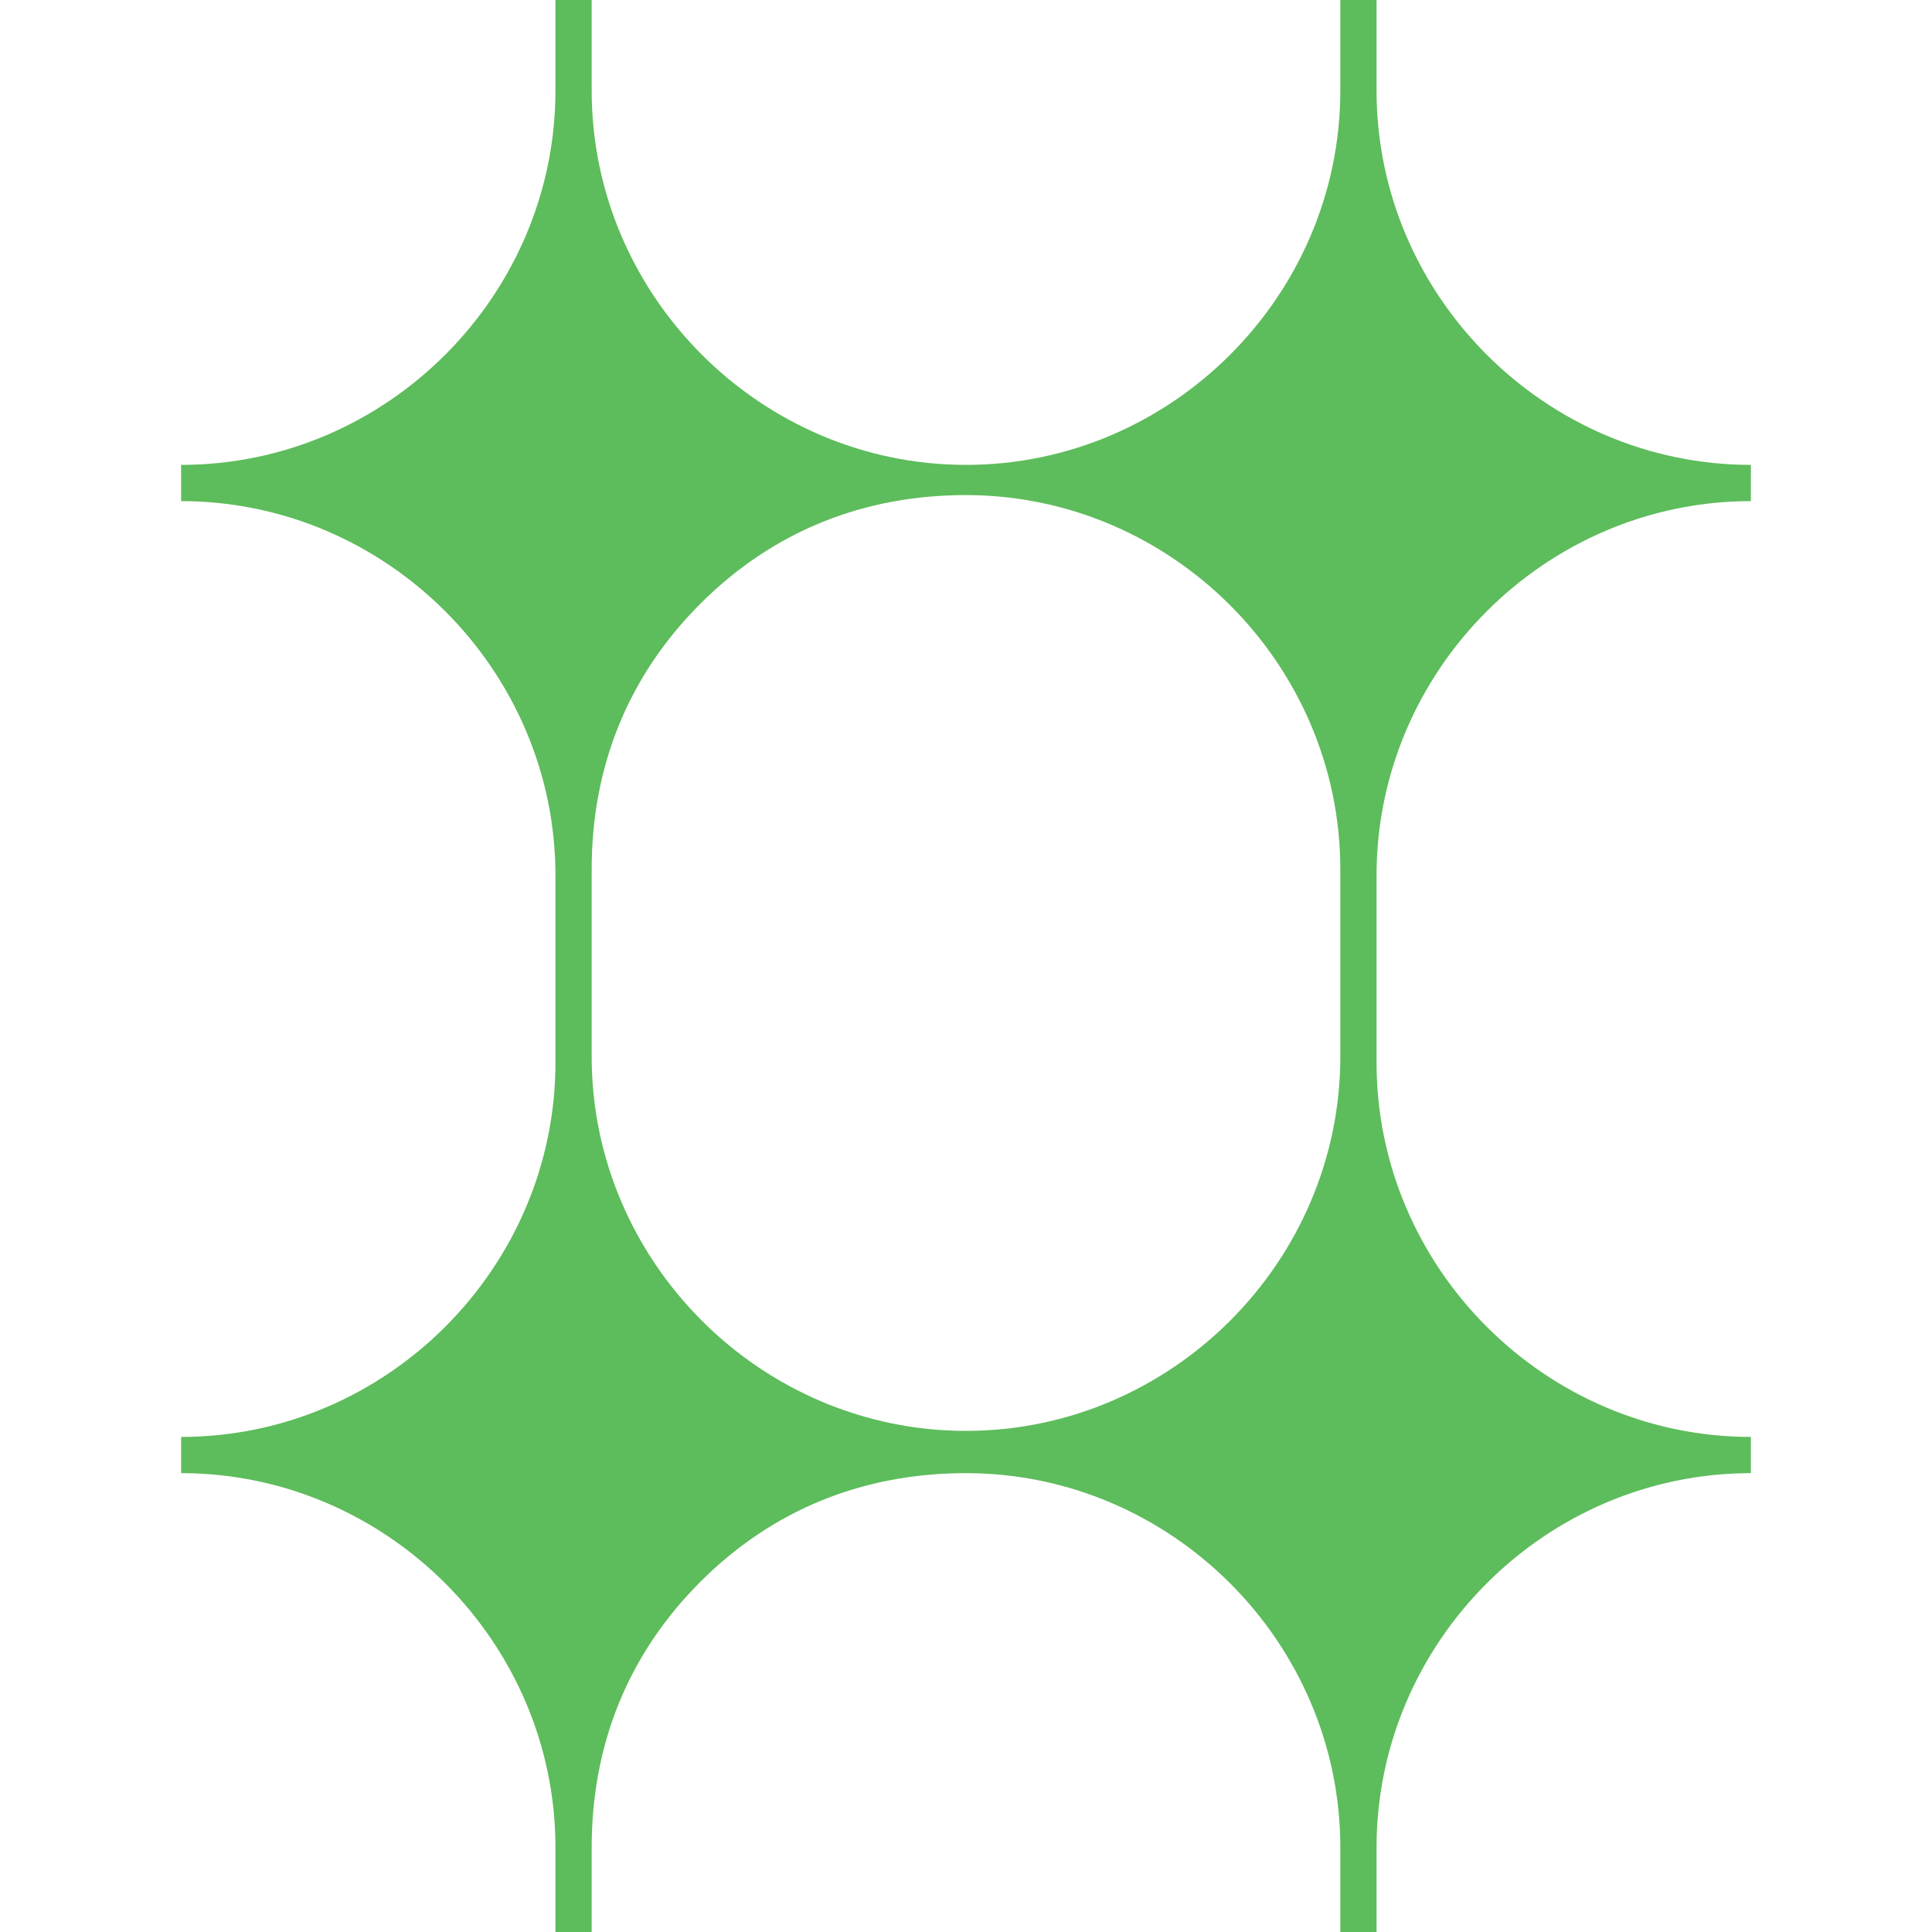
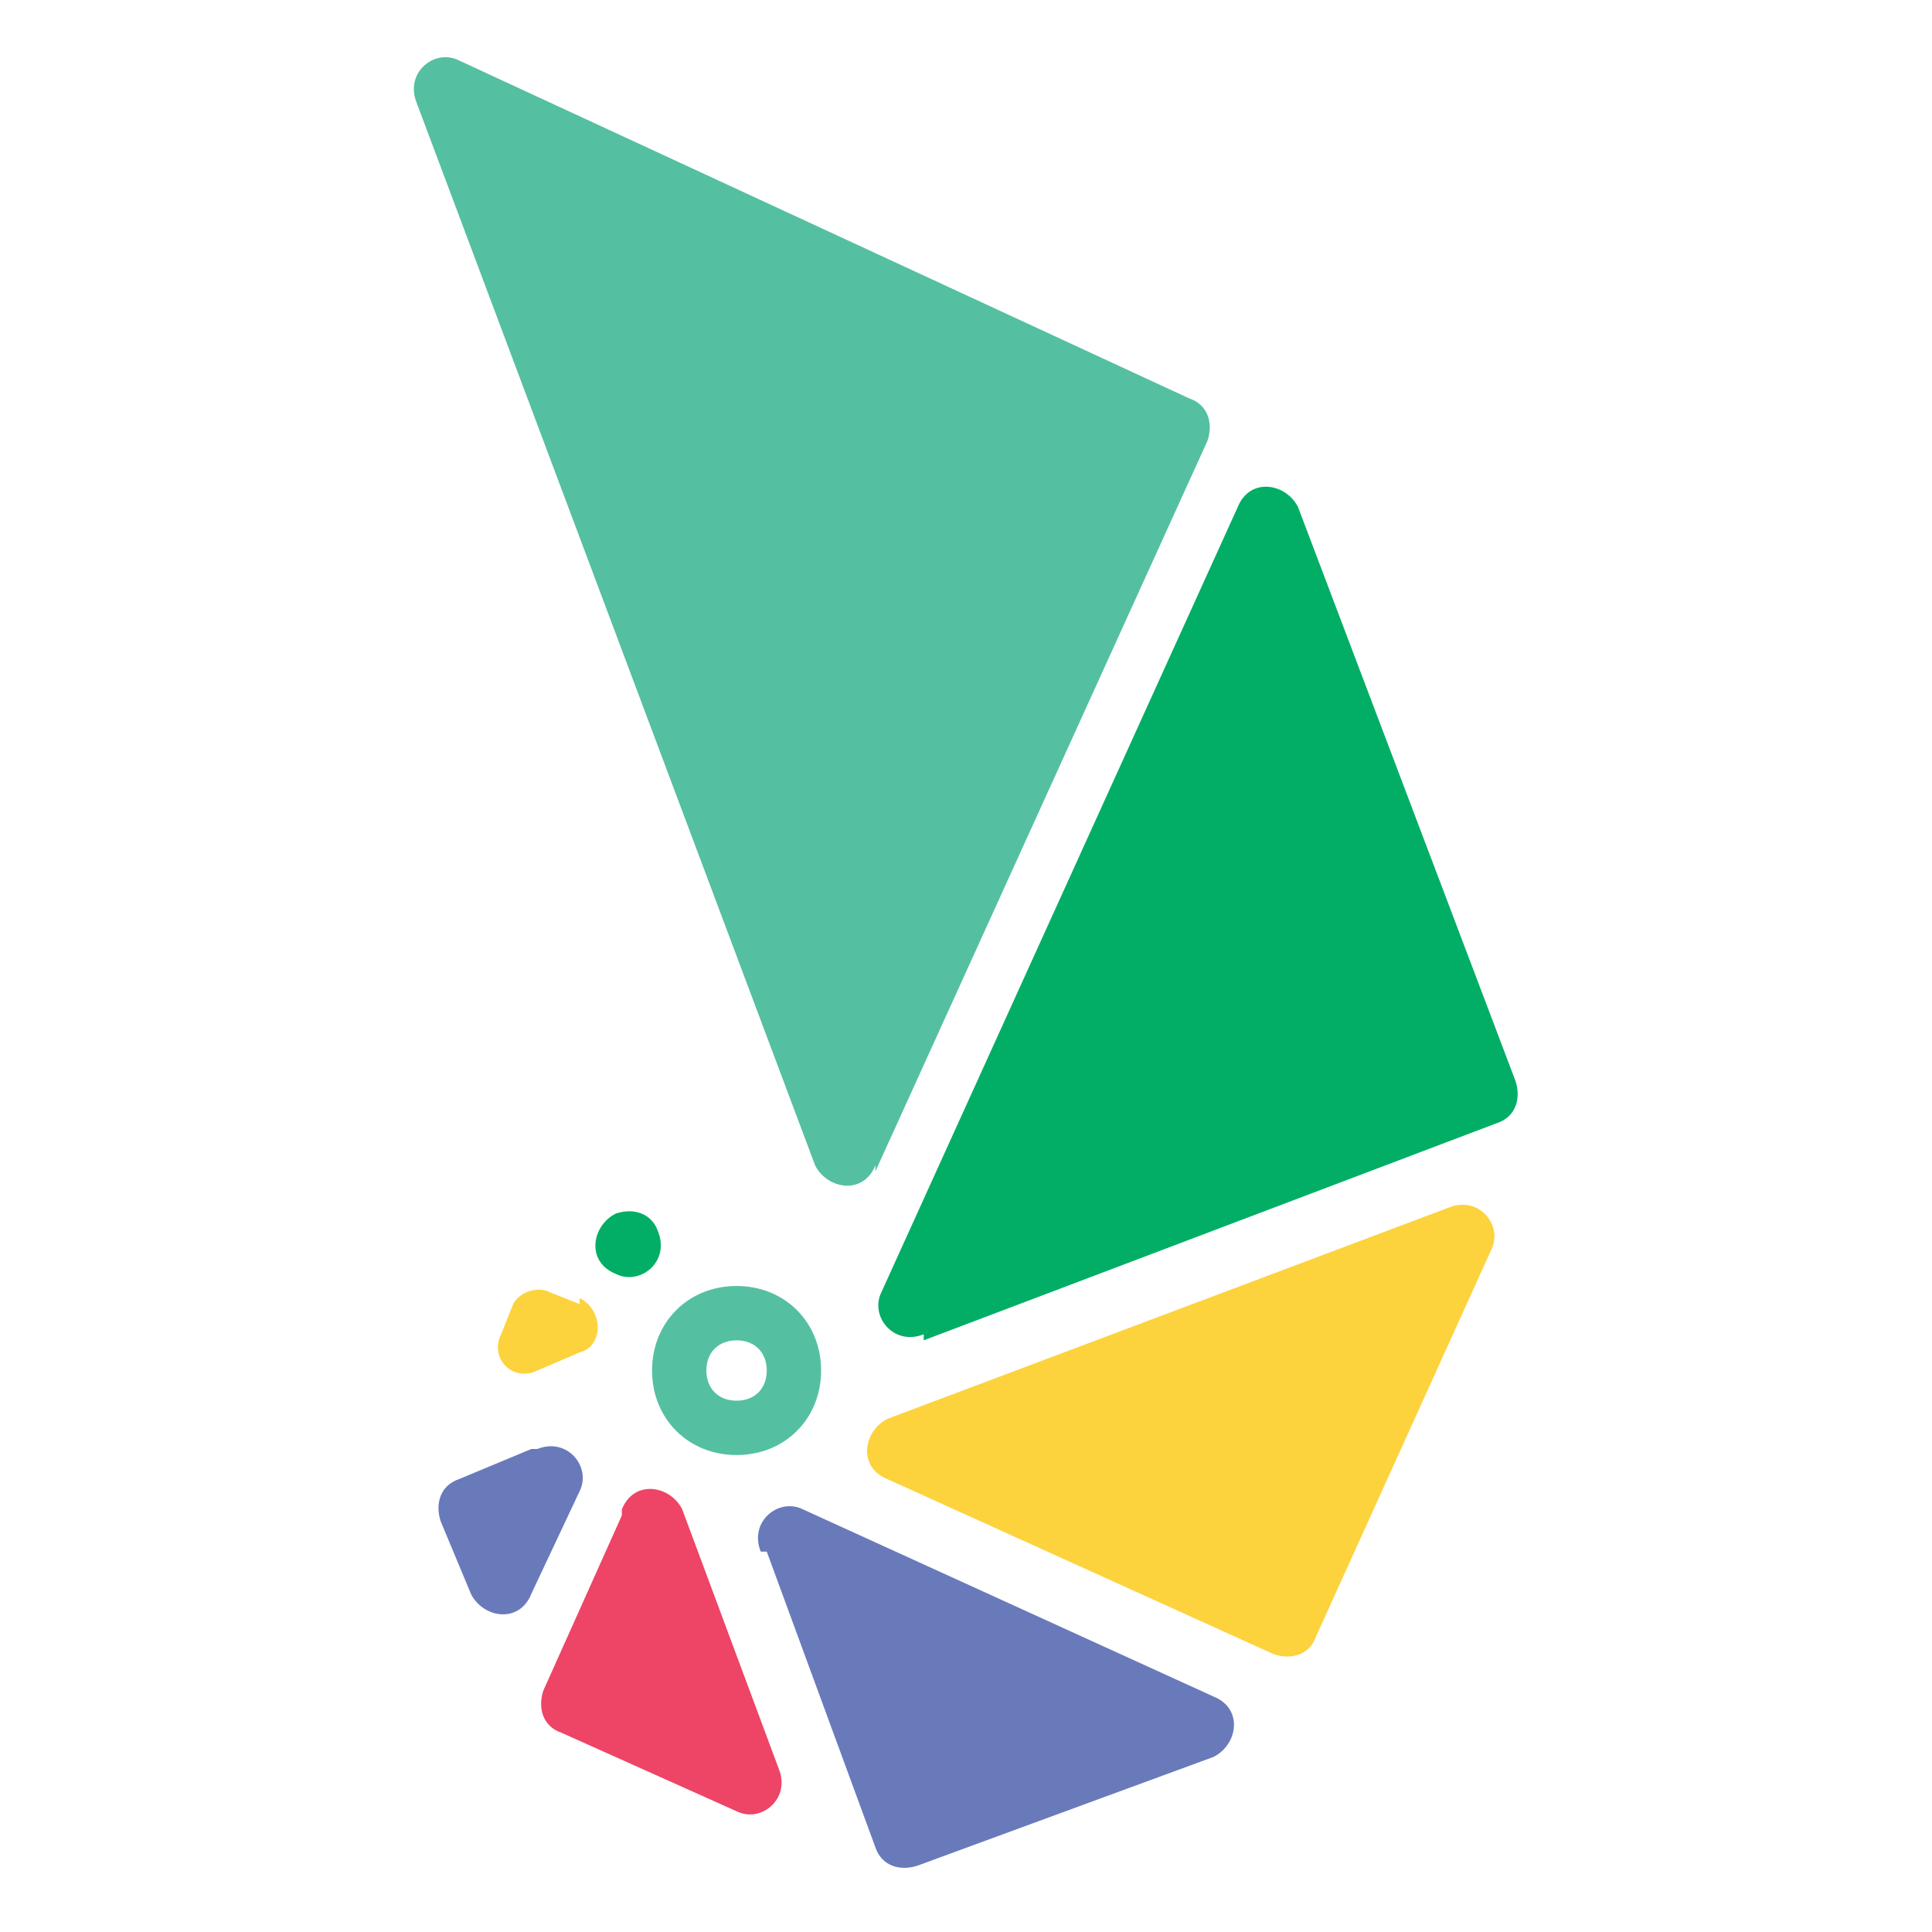
<svg xmlns="http://www.w3.org/2000/svg" id="Layer_1" data-name="Layer 1" version="1.1" viewBox="0 0 32 32">
  <defs>
    <style>
      .cls-1 {
-         fill: #5dbc5b;
+         fill: #ee4465;
+       }
+ 
+       .cls-1, .cls-2, .cls-3, .cls-4, .cls-5 {
        stroke-width: 0px;
+       }
+ 
+       .cls-2 {
+         fill: #697abb;
+       }
+ 
+       .cls-3 {
+         fill: #fcd33d;
+       }
+ 
+       .cls-4 {
+         fill: #54c0a1;
+       }
+ 
+       .cls-5 {
+         fill: #02ae66;
      }
    </style>
  </defs>
-   <path class="cls-1" d="M22.8,14.5h0c0-3.4,2.8-6.2,6.2-6.2v-.6c-3.4,0-6.2-2.8-6.2-6.2h0V0h-.6v1.5h0c0,3.4-2.8,6.2-6.2,6.2-3.4,0-6.2-2.8-6.2-6.2h0V0s-.6,0-.6,0v1.5h0c0,3.4-2.8,6.2-6.2,6.2v.6c3.4,0,6.2,2.8,6.2,6.2h0v3.1s0,0,0,0c0,3.4-2.8,6.2-6.2,6.2v.6c3.4,0,6.2,2.8,6.2,6.2h0v1.5h.6s0-1.5,0-1.5h0c0-1.7.6-3.2,1.8-4.4,1.2-1.2,2.7-1.8,4.4-1.8,3.4,0,6.2,2.8,6.2,6.2h0v1.5h.6v-1.5h0c0-3.4,2.8-6.2,6.2-6.2v-.6c-3.4,0-6.2-2.8-6.2-6.2h0v-3.1ZM22.2,17.5h0c0,3.4-2.8,6.2-6.2,6.2-3.4,0-6.2-2.8-6.2-6.2h0v-3.1s0,0,0,0c0-1.7.6-3.2,1.8-4.4,1.2-1.2,2.7-1.8,4.4-1.8,3.4,0,6.2,2.8,6.2,6.2h0v3.1Z" />
+   <g>
+     <path class="cls-4" d="M14.5,19.4l5.5-12.1c.1-.3,0-.6-.3-.7L7.6,1c-.4-.2-.9.2-.7.7l6.6,17.6c.2.4.8.5,1,0Z" />
+     <path class="cls-5" d="M15.3,22.2l9.5-3.6c.3-.1.4-.4.3-.7l-3.6-9.5c-.2-.4-.8-.5-1,0l-5.9,13c-.2.4.2.9.7.7Z" />
+     <path class="cls-3" d="M14.7,24.5l6.4,2.9c.3.1.6,0,.7-.3l2.9-6.4c.2-.4-.2-.9-.7-.7l-9.3,3.5c-.4.2-.5.8,0,1Z" />
+     <path class="cls-2" d="M12.7,25.7l1.8,4.9c.1.3.4.4.7.3l4.9-1.8c.4-.2.5-.8,0-1l-6.8-3.1c-.4-.2-.9.2-.7.7Z" />
+     <path class="cls-1" d="M10.3,25.1l-1.3,2.9c-.1.3,0,.6.3.7l2.9,1.3c.4.2.9-.2.7-.7l-1.6-4.3c-.2-.4-.8-.5-1,0Z" />
+     <path class="cls-2" d="M8.8,24l-1.2.5c-.3.1-.4.4-.3.7l.5,1.2c.2.4.8.5,1,0l.8-1.7c.2-.4-.2-.9-.7-.7Z" />
+     <path class="cls-3" d="M9.6,21.6l-.5-.2c-.2-.1-.5,0-.6.2l-.2.5c-.2.4.2.8.6.6l.7-.3c.4-.1.4-.7,0-.9Z" />
+     <path class="cls-5" d="M10.9,20.4h0c-.1-.3-.4-.4-.7-.3h0c-.4.2-.5.8,0,1h0c.4.2.9-.2.7-.7Z" />
+   </g>
+   <path class="cls-4" d="M13.6,22.7c0-.8-.6-1.4-1.4-1.4s-1.4.6-1.4,1.4.6,1.4,1.4,1.4,1.4-.6,1.4-1.4ZM11.7,22.7c0-.3.2-.5.5-.5s.5.2.5.5-.2.5-.5.5-.5-.2-.5-.5Z" />
</svg>
